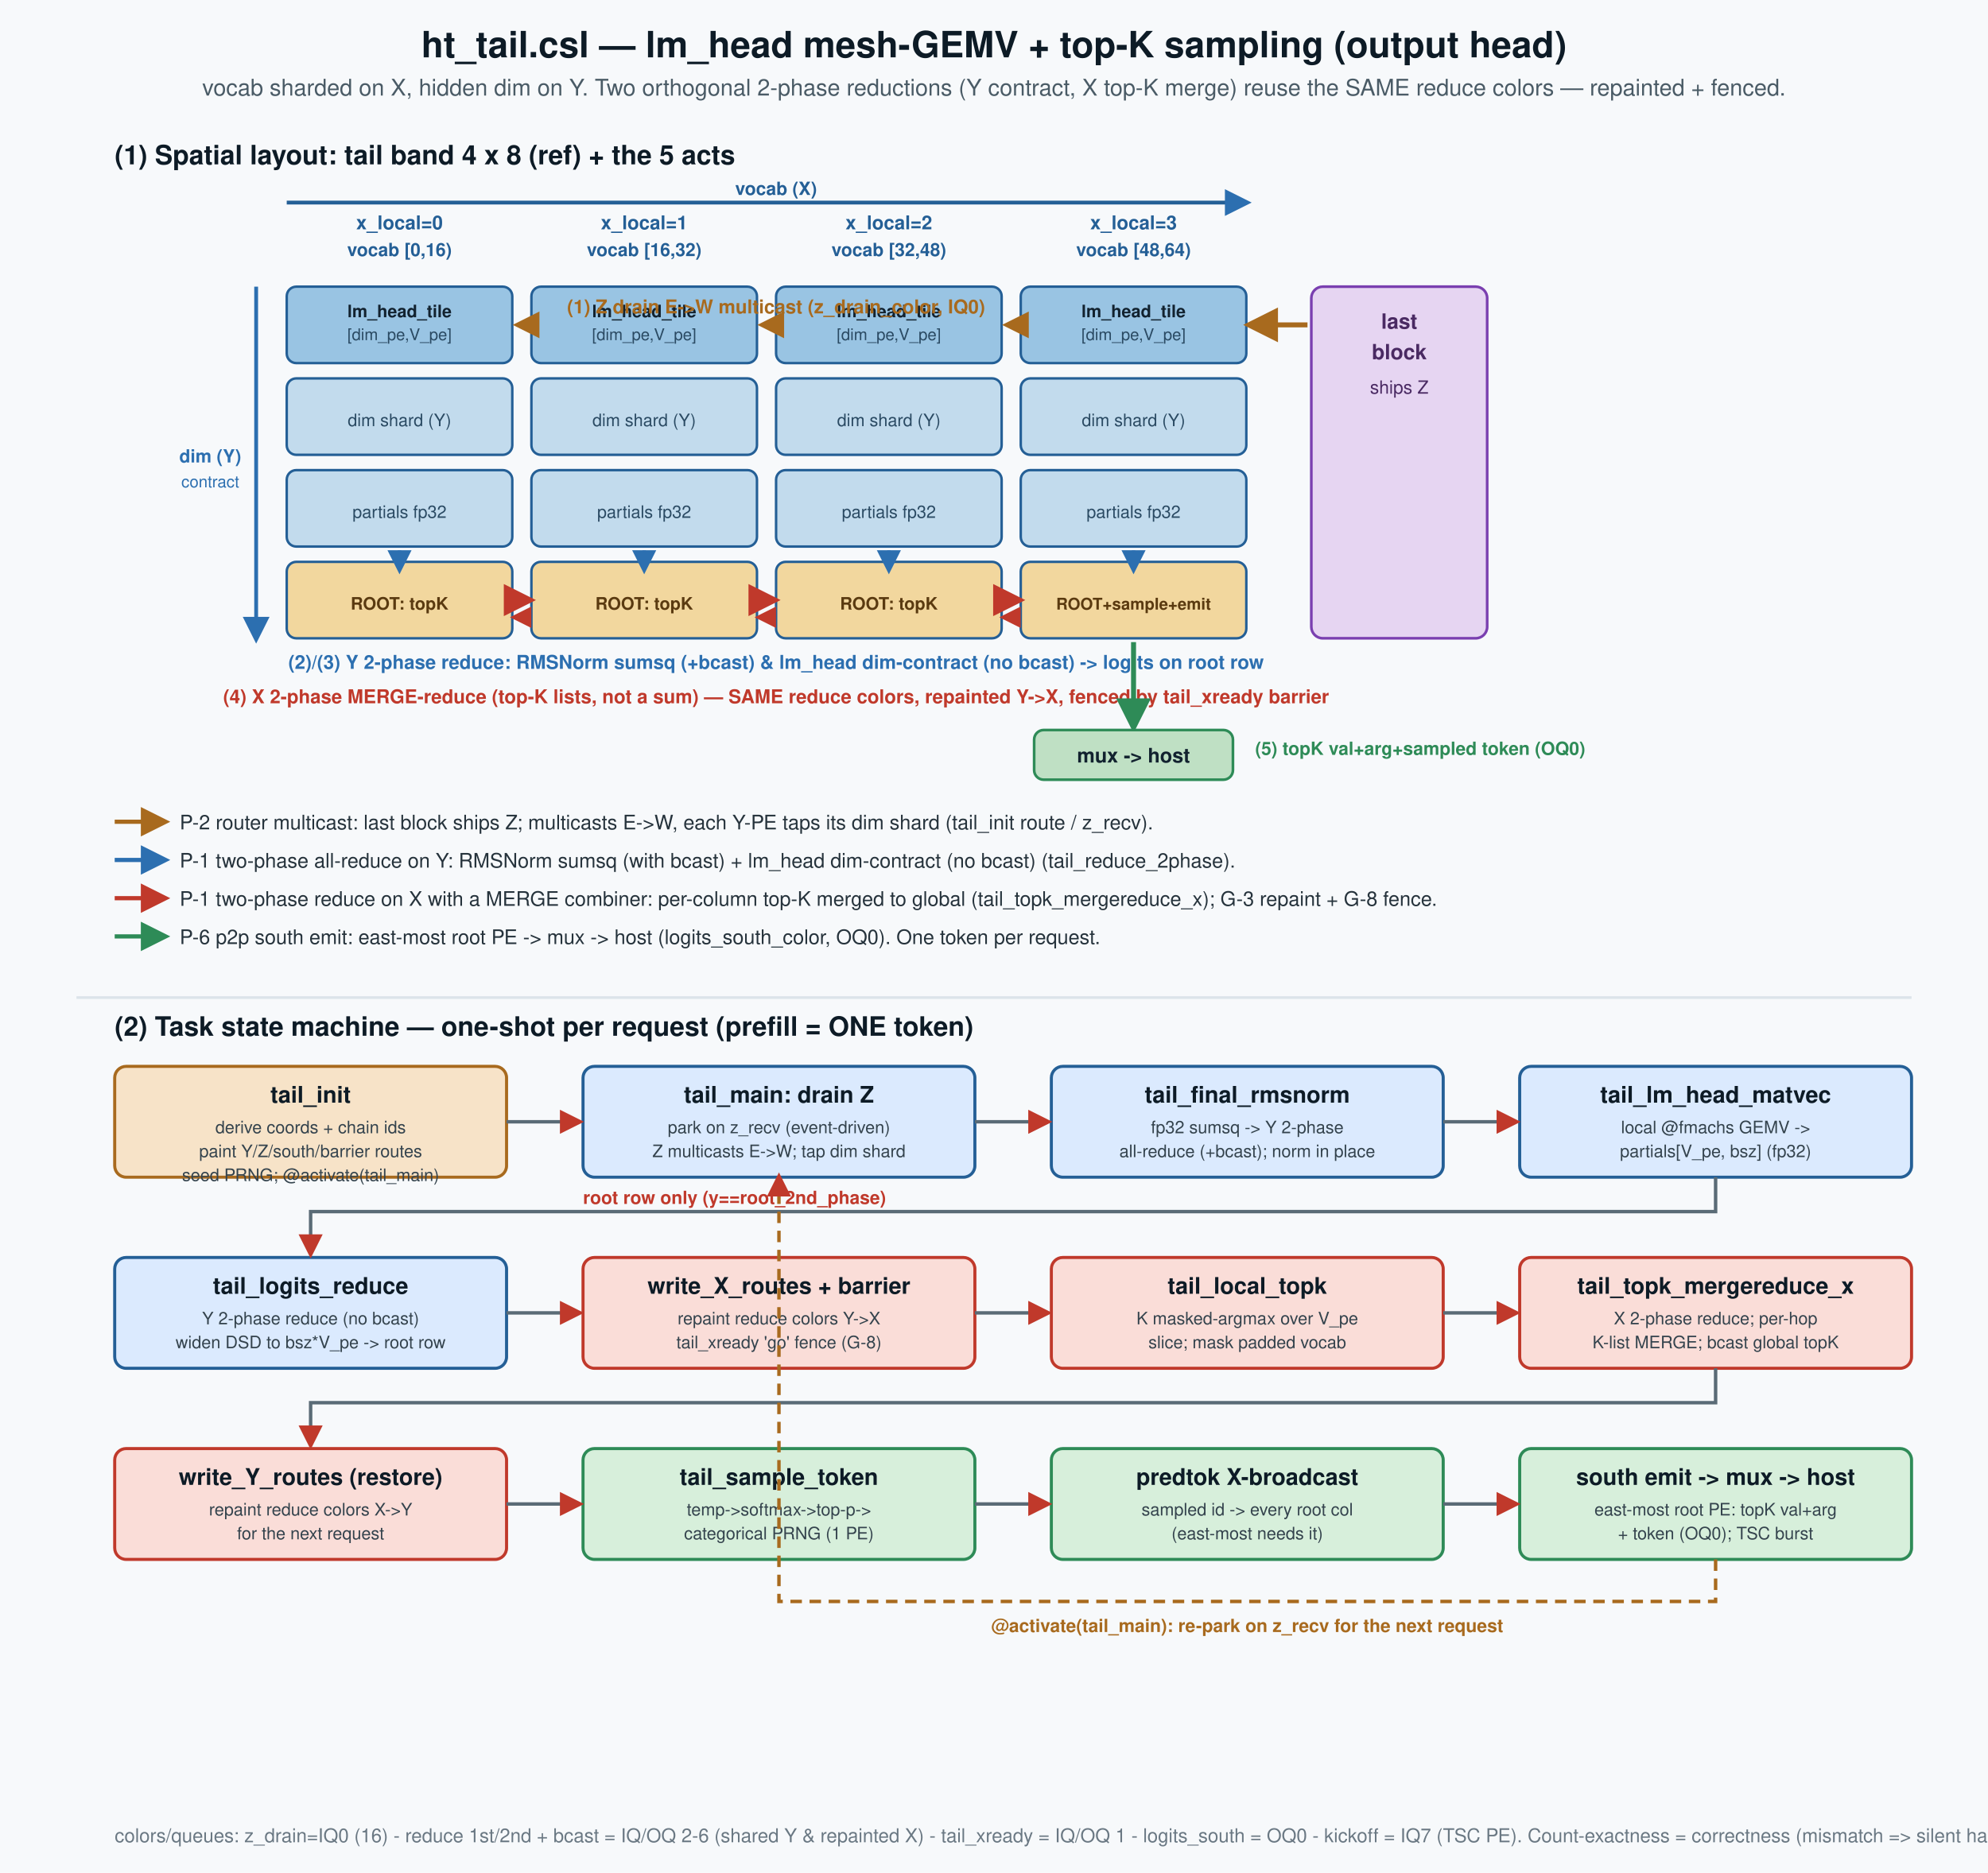
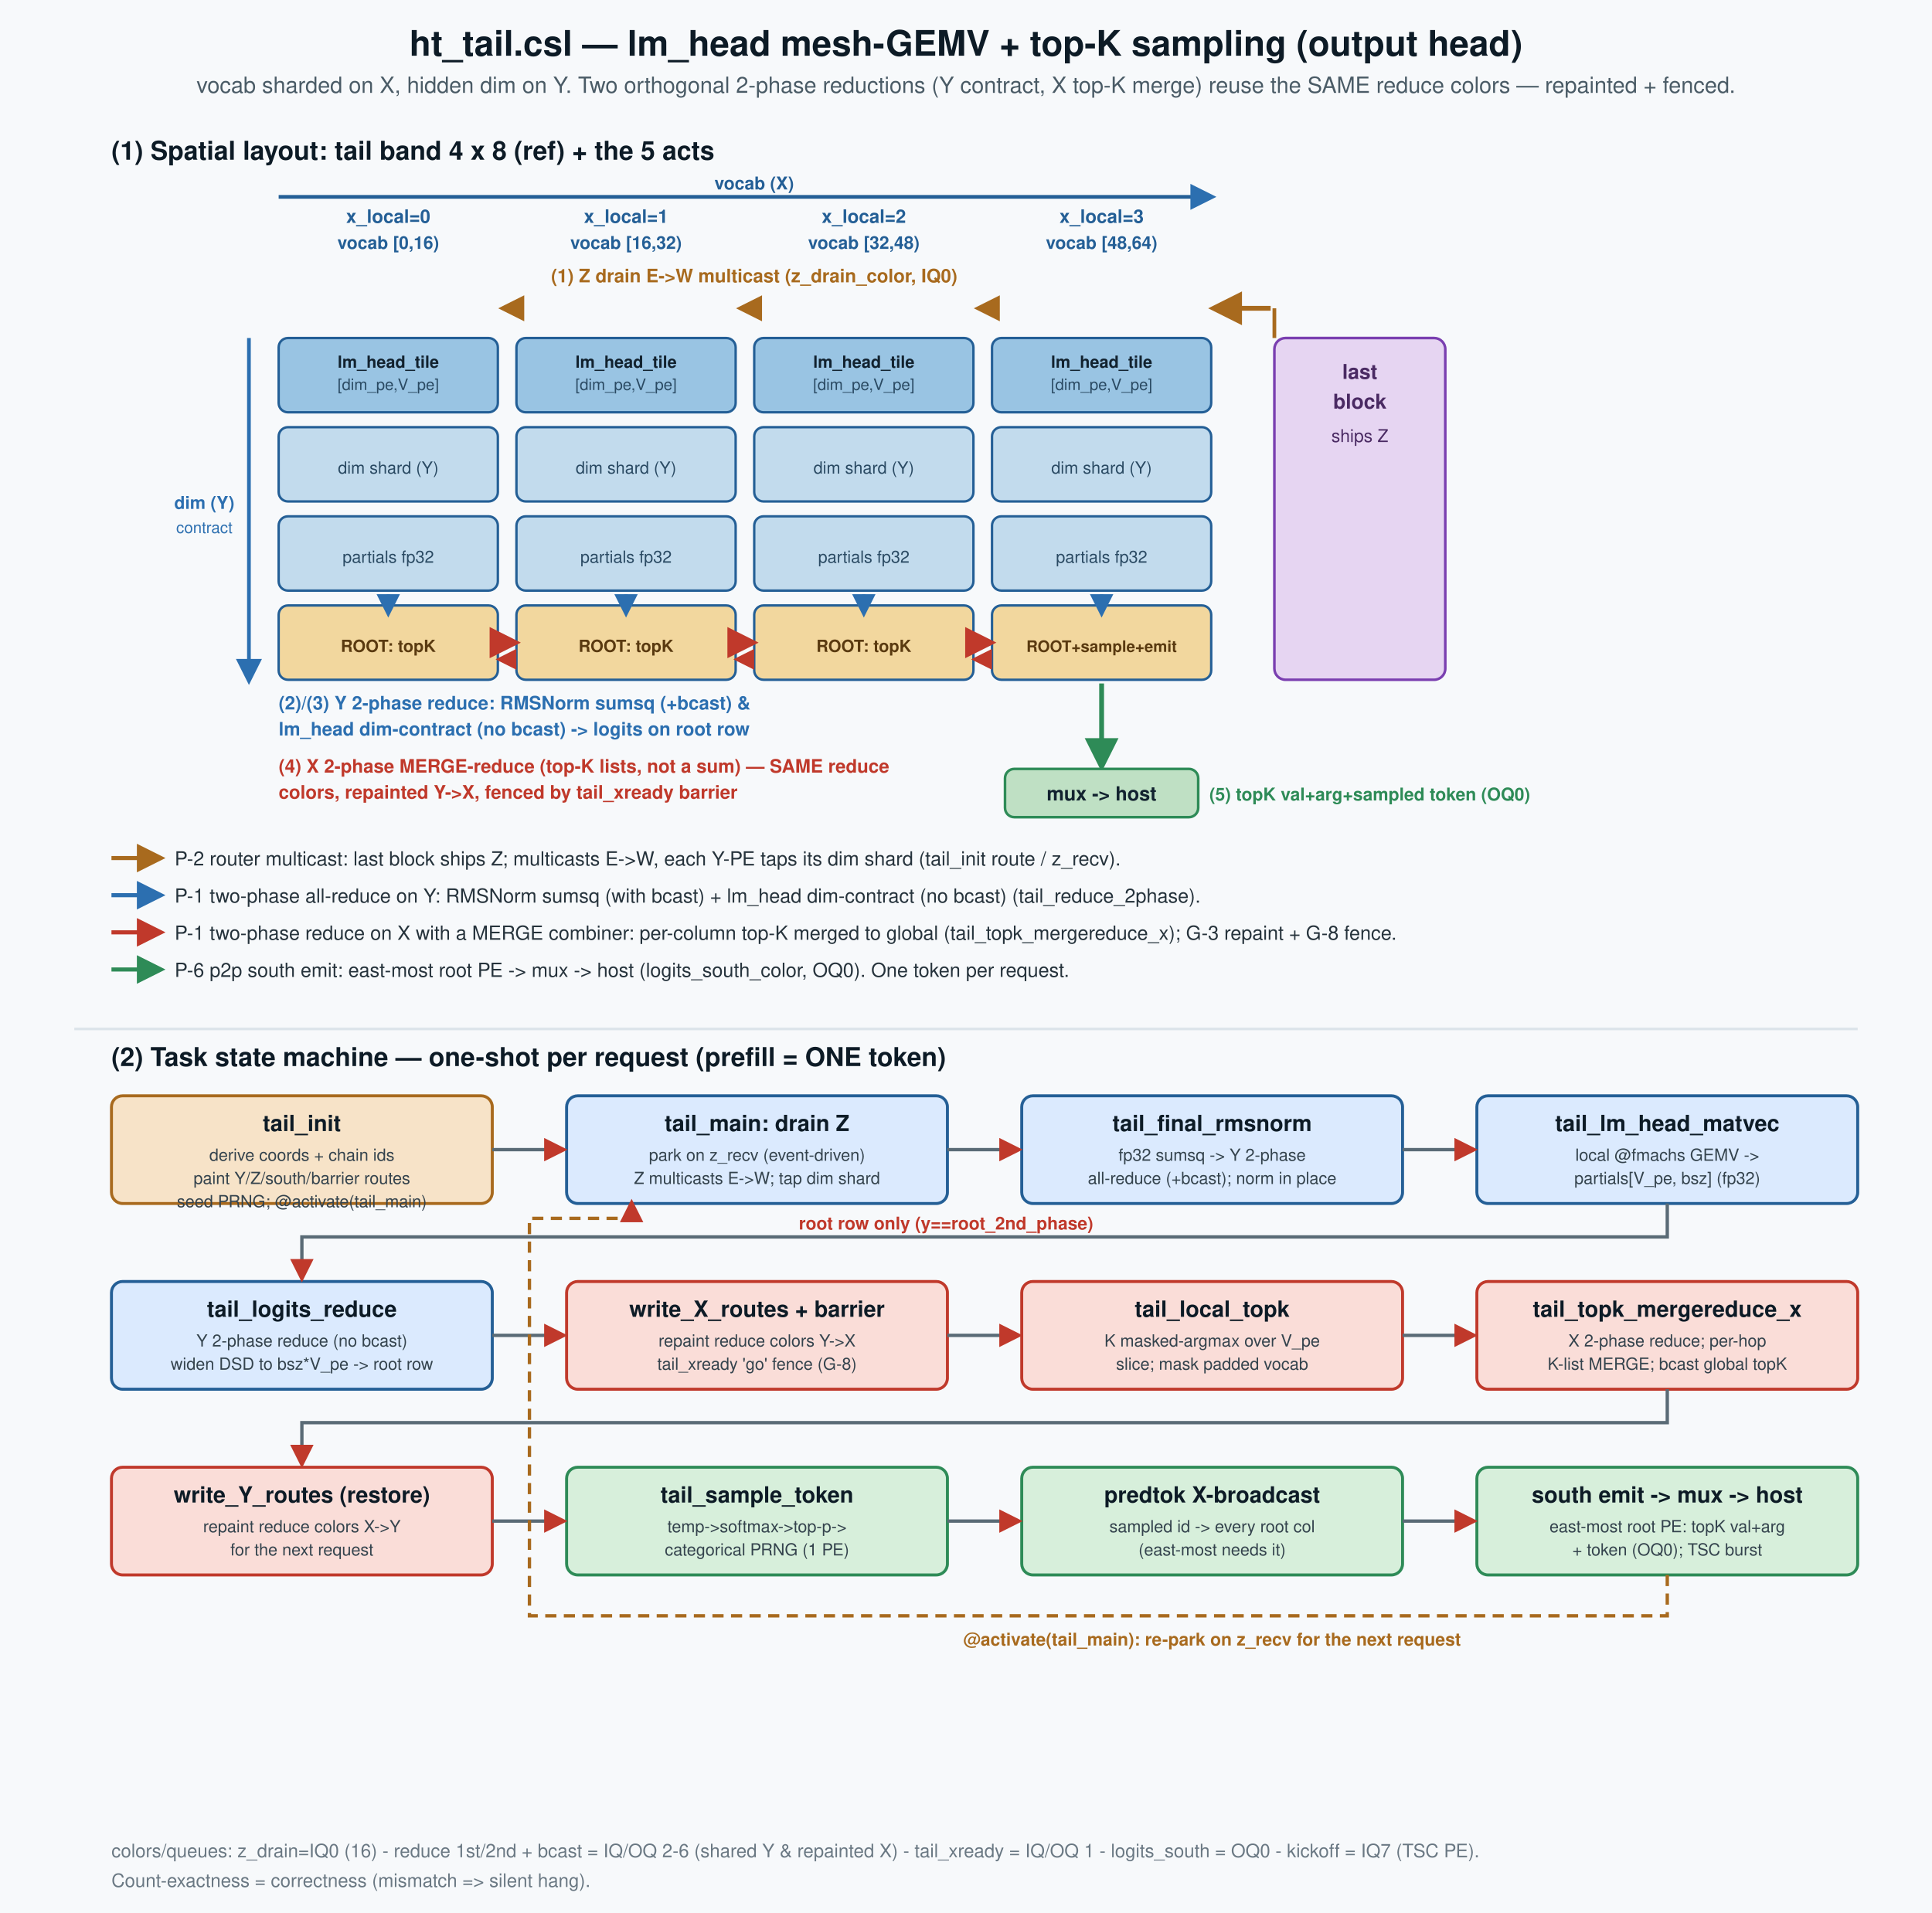
- <svg xmlns="http://www.w3.org/2000/svg" width="1040" height="980" viewBox="0 0 1040 980" font-family="ui-sans-serif,Segoe UI,Helvetica,Arial">
+ <svg xmlns="http://www.w3.org/2000/svg" width="1040" height="1030" viewBox="0 0 1040 1030" font-family="ui-sans-serif,Segoe UI,Helvetica,Arial">
  <defs>
    <marker id="ar" viewBox="0 0 10 10" refX="8" refY="5" markerWidth="7" markerHeight="7" orient="auto-start-reverse">
      <path d="M0 0 L10 5 L0 10 z" fill="#c0392b" />
    </marker>
    <marker id="ab" viewBox="0 0 10 10" refX="8" refY="5" markerWidth="7" markerHeight="7" orient="auto-start-reverse">
      <path d="M0 0 L10 5 L0 10 z" fill="#2c6fb0" />
    </marker>
    <marker id="ag" viewBox="0 0 10 10" refX="8" refY="5" markerWidth="7" markerHeight="7" orient="auto-start-reverse">
      <path d="M0 0 L10 5 L0 10 z" fill="#2e8b57" />
    </marker>
    <marker id="ap" viewBox="0 0 10 10" refX="8" refY="5" markerWidth="6" markerHeight="6" orient="auto-start-reverse">
      <path d="M0 0 L10 5 L0 10 z" fill="#7a3fb0" />
    </marker>
    <marker id="ao" viewBox="0 0 10 10" refX="8" refY="5" markerWidth="7" markerHeight="7" orient="auto-start-reverse">
      <path d="M0 0 L10 5 L0 10 z" fill="#a86a1e" />
    </marker>
  </defs>
-   <rect width="1040" height="980" fill="#f7f9fb" />
+   <rect width="1040" height="1030" fill="#f7f9fb" />
  <text x="520.0" y="30" font-size="19" font-weight="700" fill="#0d1b26" text-anchor="middle">ht_tail.csl — lm_head mesh-GEMV + top-K sampling (output head)</text>
  <text x="520.0" y="50" font-size="12" font-weight="500" fill="#4a5b66" text-anchor="middle">vocab sharded on X, hidden dim on Y. Two orthogonal 2-phase reductions (Y contract, X top-K merge) reuse the SAME reduce colors — repainted + fenced.</text>
  <text x="60" y="86" font-size="14" font-weight="700" fill="#0d1b26" text-anchor="start">(1) Spatial layout: tail band 4 x 8 (ref) + the 5 acts</text>
-   <rect x="686" y="150" width="92" height="184" rx="6" fill="#e6d5f2" fill-opacity="1.0" stroke="#7a3fb0" stroke-width="1.4" />
-   <text x="732" y="172" font-size="11" font-weight="700" fill="#4a2a63" text-anchor="middle">last</text>
-   <text x="732" y="188" font-size="11" font-weight="700" fill="#4a2a63" text-anchor="middle">block</text>
-   <text x="732" y="206" font-size="9.5" font-weight="500" fill="#4a2a63" text-anchor="middle">ships Z</text>
+   <rect x="686" y="182" width="92" height="184" rx="6" fill="#e6d5f2" fill-opacity="1.0" stroke="#7a3fb0" stroke-width="1.4" />
+   <text x="732" y="204" font-size="11" font-weight="700" fill="#4a2a63" text-anchor="middle">last</text>
+   <text x="732" y="220" font-size="11" font-weight="700" fill="#4a2a63" text-anchor="middle">block</text>
+   <text x="732" y="238" font-size="9.5" font-weight="500" fill="#4a2a63" text-anchor="middle">ships Z</text>
  <text x="209.0" y="120" font-size="10" font-weight="700" fill="#245f96" text-anchor="middle">x_local=0</text>
  <text x="209.0" y="134" font-size="9.5" font-weight="600" fill="#245f96" text-anchor="middle">vocab [0,16)</text>
-   <rect x="150" y="150" width="118" height="40" rx="5" fill="#8fbfe0" fill-opacity="0.9" stroke="#245f96" stroke-width="1.3" />
-   <text x="209.0" y="166" font-size="9" font-weight="600" fill="#12222f" text-anchor="middle">lm_head_tile</text>
-   <text x="209.0" y="178" font-size="8.5" font-weight="500" fill="#2a4a63" text-anchor="middle">[dim_pe,V_pe]</text>
-   <rect x="150" y="198" width="118" height="40" rx="5" fill="#8fbfe0" fill-opacity="0.5" stroke="#245f96" stroke-width="1.3" />
-   <text x="209.0" y="223" font-size="9" font-weight="500" fill="#2a4a63" text-anchor="middle">dim shard (Y)</text>
-   <rect x="150" y="246" width="118" height="40" rx="5" fill="#8fbfe0" fill-opacity="0.5" stroke="#245f96" stroke-width="1.3" />
-   <text x="209.0" y="271" font-size="9" font-weight="500" fill="#2a4a63" text-anchor="middle">partials fp32</text>
-   <rect x="150" y="294" width="118" height="40" rx="5" fill="#f2d59a" fill-opacity="0.95" stroke="#245f96" stroke-width="1.3" />
-   <text x="209.0" y="319" font-size="9" font-weight="700" fill="#5a3a10" text-anchor="middle">ROOT: topK</text>
+   <rect x="150" y="182" width="118" height="40" rx="5" fill="#8fbfe0" fill-opacity="0.9" stroke="#245f96" stroke-width="1.3" />
+   <text x="209.0" y="198" font-size="9" font-weight="600" fill="#12222f" text-anchor="middle">lm_head_tile</text>
+   <text x="209.0" y="210" font-size="8.5" font-weight="500" fill="#2a4a63" text-anchor="middle">[dim_pe,V_pe]</text>
+   <rect x="150" y="230" width="118" height="40" rx="5" fill="#8fbfe0" fill-opacity="0.5" stroke="#245f96" stroke-width="1.3" />
+   <text x="209.0" y="255" font-size="9" font-weight="500" fill="#2a4a63" text-anchor="middle">dim shard (Y)</text>
+   <rect x="150" y="278" width="118" height="40" rx="5" fill="#8fbfe0" fill-opacity="0.5" stroke="#245f96" stroke-width="1.3" />
+   <text x="209.0" y="303" font-size="9" font-weight="500" fill="#2a4a63" text-anchor="middle">partials fp32</text>
+   <rect x="150" y="326" width="118" height="40" rx="5" fill="#f2d59a" fill-opacity="0.95" stroke="#245f96" stroke-width="1.3" />
+   <text x="209.0" y="351" font-size="9" font-weight="700" fill="#5a3a10" text-anchor="middle">ROOT: topK</text>
  <text x="337.0" y="120" font-size="10" font-weight="700" fill="#245f96" text-anchor="middle">x_local=1</text>
  <text x="337.0" y="134" font-size="9.5" font-weight="600" fill="#245f96" text-anchor="middle">vocab [16,32)</text>
-   <rect x="278" y="150" width="118" height="40" rx="5" fill="#8fbfe0" fill-opacity="0.9" stroke="#245f96" stroke-width="1.3" />
-   <text x="337.0" y="166" font-size="9" font-weight="600" fill="#12222f" text-anchor="middle">lm_head_tile</text>
-   <text x="337.0" y="178" font-size="8.5" font-weight="500" fill="#2a4a63" text-anchor="middle">[dim_pe,V_pe]</text>
-   <rect x="278" y="198" width="118" height="40" rx="5" fill="#8fbfe0" fill-opacity="0.5" stroke="#245f96" stroke-width="1.3" />
-   <text x="337.0" y="223" font-size="9" font-weight="500" fill="#2a4a63" text-anchor="middle">dim shard (Y)</text>
-   <rect x="278" y="246" width="118" height="40" rx="5" fill="#8fbfe0" fill-opacity="0.5" stroke="#245f96" stroke-width="1.3" />
-   <text x="337.0" y="271" font-size="9" font-weight="500" fill="#2a4a63" text-anchor="middle">partials fp32</text>
-   <rect x="278" y="294" width="118" height="40" rx="5" fill="#f2d59a" fill-opacity="0.95" stroke="#245f96" stroke-width="1.3" />
-   <text x="337.0" y="319" font-size="9" font-weight="700" fill="#5a3a10" text-anchor="middle">ROOT: topK</text>
+   <rect x="278" y="182" width="118" height="40" rx="5" fill="#8fbfe0" fill-opacity="0.9" stroke="#245f96" stroke-width="1.3" />
+   <text x="337.0" y="198" font-size="9" font-weight="600" fill="#12222f" text-anchor="middle">lm_head_tile</text>
+   <text x="337.0" y="210" font-size="8.5" font-weight="500" fill="#2a4a63" text-anchor="middle">[dim_pe,V_pe]</text>
+   <rect x="278" y="230" width="118" height="40" rx="5" fill="#8fbfe0" fill-opacity="0.5" stroke="#245f96" stroke-width="1.3" />
+   <text x="337.0" y="255" font-size="9" font-weight="500" fill="#2a4a63" text-anchor="middle">dim shard (Y)</text>
+   <rect x="278" y="278" width="118" height="40" rx="5" fill="#8fbfe0" fill-opacity="0.5" stroke="#245f96" stroke-width="1.3" />
+   <text x="337.0" y="303" font-size="9" font-weight="500" fill="#2a4a63" text-anchor="middle">partials fp32</text>
+   <rect x="278" y="326" width="118" height="40" rx="5" fill="#f2d59a" fill-opacity="0.95" stroke="#245f96" stroke-width="1.3" />
+   <text x="337.0" y="351" font-size="9" font-weight="700" fill="#5a3a10" text-anchor="middle">ROOT: topK</text>
  <text x="465.0" y="120" font-size="10" font-weight="700" fill="#245f96" text-anchor="middle">x_local=2</text>
  <text x="465.0" y="134" font-size="9.5" font-weight="600" fill="#245f96" text-anchor="middle">vocab [32,48)</text>
-   <rect x="406" y="150" width="118" height="40" rx="5" fill="#8fbfe0" fill-opacity="0.9" stroke="#245f96" stroke-width="1.3" />
-   <text x="465.0" y="166" font-size="9" font-weight="600" fill="#12222f" text-anchor="middle">lm_head_tile</text>
-   <text x="465.0" y="178" font-size="8.5" font-weight="500" fill="#2a4a63" text-anchor="middle">[dim_pe,V_pe]</text>
-   <rect x="406" y="198" width="118" height="40" rx="5" fill="#8fbfe0" fill-opacity="0.5" stroke="#245f96" stroke-width="1.3" />
-   <text x="465.0" y="223" font-size="9" font-weight="500" fill="#2a4a63" text-anchor="middle">dim shard (Y)</text>
-   <rect x="406" y="246" width="118" height="40" rx="5" fill="#8fbfe0" fill-opacity="0.5" stroke="#245f96" stroke-width="1.3" />
-   <text x="465.0" y="271" font-size="9" font-weight="500" fill="#2a4a63" text-anchor="middle">partials fp32</text>
-   <rect x="406" y="294" width="118" height="40" rx="5" fill="#f2d59a" fill-opacity="0.95" stroke="#245f96" stroke-width="1.3" />
-   <text x="465.0" y="319" font-size="9" font-weight="700" fill="#5a3a10" text-anchor="middle">ROOT: topK</text>
+   <rect x="406" y="182" width="118" height="40" rx="5" fill="#8fbfe0" fill-opacity="0.9" stroke="#245f96" stroke-width="1.3" />
+   <text x="465.0" y="198" font-size="9" font-weight="600" fill="#12222f" text-anchor="middle">lm_head_tile</text>
+   <text x="465.0" y="210" font-size="8.5" font-weight="500" fill="#2a4a63" text-anchor="middle">[dim_pe,V_pe]</text>
+   <rect x="406" y="230" width="118" height="40" rx="5" fill="#8fbfe0" fill-opacity="0.5" stroke="#245f96" stroke-width="1.3" />
+   <text x="465.0" y="255" font-size="9" font-weight="500" fill="#2a4a63" text-anchor="middle">dim shard (Y)</text>
+   <rect x="406" y="278" width="118" height="40" rx="5" fill="#8fbfe0" fill-opacity="0.5" stroke="#245f96" stroke-width="1.3" />
+   <text x="465.0" y="303" font-size="9" font-weight="500" fill="#2a4a63" text-anchor="middle">partials fp32</text>
+   <rect x="406" y="326" width="118" height="40" rx="5" fill="#f2d59a" fill-opacity="0.95" stroke="#245f96" stroke-width="1.3" />
+   <text x="465.0" y="351" font-size="9" font-weight="700" fill="#5a3a10" text-anchor="middle">ROOT: topK</text>
  <text x="593.0" y="120" font-size="10" font-weight="700" fill="#245f96" text-anchor="middle">x_local=3</text>
  <text x="593.0" y="134" font-size="9.5" font-weight="600" fill="#245f96" text-anchor="middle">vocab [48,64)</text>
-   <rect x="534" y="150" width="118" height="40" rx="5" fill="#8fbfe0" fill-opacity="0.9" stroke="#245f96" stroke-width="1.3" />
-   <text x="593.0" y="166" font-size="9" font-weight="600" fill="#12222f" text-anchor="middle">lm_head_tile</text>
-   <text x="593.0" y="178" font-size="8.5" font-weight="500" fill="#2a4a63" text-anchor="middle">[dim_pe,V_pe]</text>
-   <rect x="534" y="198" width="118" height="40" rx="5" fill="#8fbfe0" fill-opacity="0.5" stroke="#245f96" stroke-width="1.3" />
-   <text x="593.0" y="223" font-size="9" font-weight="500" fill="#2a4a63" text-anchor="middle">dim shard (Y)</text>
-   <rect x="534" y="246" width="118" height="40" rx="5" fill="#8fbfe0" fill-opacity="0.5" stroke="#245f96" stroke-width="1.3" />
-   <text x="593.0" y="271" font-size="9" font-weight="500" fill="#2a4a63" text-anchor="middle">partials fp32</text>
-   <rect x="534" y="294" width="118" height="40" rx="5" fill="#f2d59a" fill-opacity="0.95" stroke="#245f96" stroke-width="1.3" />
-   <text x="593.0" y="319" font-size="8.5" font-weight="700" fill="#5a3a10" text-anchor="middle">ROOT+sample+emit</text>
-   <line x1="134" y1="150" x2="134" y2="334" stroke="#2c6fb0" stroke-width="2" marker-end="url(#ab)" />
-   <text x="110" y="242.0" font-size="9.5" font-weight="600" fill="#2c6fb0" text-anchor="middle">dim (Y)</text>
-   <text x="110" y="255.0" font-size="8.5" font-weight="500" fill="#2c6fb0" text-anchor="middle">contract</text>
+   <rect x="534" y="182" width="118" height="40" rx="5" fill="#8fbfe0" fill-opacity="0.9" stroke="#245f96" stroke-width="1.3" />
+   <text x="593.0" y="198" font-size="9" font-weight="600" fill="#12222f" text-anchor="middle">lm_head_tile</text>
+   <text x="593.0" y="210" font-size="8.5" font-weight="500" fill="#2a4a63" text-anchor="middle">[dim_pe,V_pe]</text>
+   <rect x="534" y="230" width="118" height="40" rx="5" fill="#8fbfe0" fill-opacity="0.5" stroke="#245f96" stroke-width="1.3" />
+   <text x="593.0" y="255" font-size="9" font-weight="500" fill="#2a4a63" text-anchor="middle">dim shard (Y)</text>
+   <rect x="534" y="278" width="118" height="40" rx="5" fill="#8fbfe0" fill-opacity="0.5" stroke="#245f96" stroke-width="1.3" />
+   <text x="593.0" y="303" font-size="9" font-weight="500" fill="#2a4a63" text-anchor="middle">partials fp32</text>
+   <rect x="534" y="326" width="118" height="40" rx="5" fill="#f2d59a" fill-opacity="0.95" stroke="#245f96" stroke-width="1.3" />
+   <text x="593.0" y="351" font-size="8.5" font-weight="700" fill="#5a3a10" text-anchor="middle">ROOT+sample+emit</text>
+   <line x1="134" y1="182" x2="134" y2="366" stroke="#2c6fb0" stroke-width="2" marker-end="url(#ab)" />
+   <text x="110" y="274.0" font-size="9.5" font-weight="600" fill="#2c6fb0" text-anchor="middle">dim (Y)</text>
+   <text x="110" y="287.0" font-size="8.5" font-weight="500" fill="#2c6fb0" text-anchor="middle">contract</text>
  <line x1="150" y1="106" x2="652" y2="106" stroke="#245f96" stroke-width="2" marker-end="url(#ab)" />
  <text x="406.0" y="102" font-size="9.5" font-weight="700" fill="#245f96" text-anchor="middle">vocab (X)</text>
-   <line x1="684" y1="170.0" x2="654" y2="170.0" stroke="#a86a1e" stroke-width="2.6" marker-end="url(#ao)" />
-   <line x1="275.0" y1="170.0" x2="271.0" y2="170.0" stroke="#a86a1e" stroke-width="2.0" marker-end="url(#ao)" />
-   <line x1="403.0" y1="170.0" x2="399.0" y2="170.0" stroke="#a86a1e" stroke-width="2.0" marker-end="url(#ao)" />
-   <line x1="531.0" y1="170.0" x2="527.0" y2="170.0" stroke="#a86a1e" stroke-width="2.0" marker-end="url(#ao)" />
-   <text x="406.0" y="164.0" font-size="10" font-weight="700" fill="#a86a1e" text-anchor="middle">(1) Z drain  E-&gt;W multicast (z_drain_color, IQ0)</text>
-   <line x1="209.0" y1="288" x2="209.0" y2="298" stroke="#2c6fb0" stroke-width="1.8" stroke-dasharray="5 3" marker-end="url(#ab)" />
-   <line x1="337.0" y1="288" x2="337.0" y2="298" stroke="#2c6fb0" stroke-width="1.8" stroke-dasharray="5 3" marker-end="url(#ab)" />
-   <line x1="465.0" y1="288" x2="465.0" y2="298" stroke="#2c6fb0" stroke-width="1.8" stroke-dasharray="5 3" marker-end="url(#ab)" />
-   <line x1="593.0" y1="288" x2="593.0" y2="298" stroke="#2c6fb0" stroke-width="1.8" stroke-dasharray="5 3" marker-end="url(#ab)" />
-   <text x="406.0" y="350" font-size="10" font-weight="700" fill="#2c6fb0" text-anchor="middle">(2)/(3) Y 2-phase reduce: RMSNorm sumsq (+bcast) &amp; lm_head dim-contract (no bcast) -&gt; logits on root row</text>
-   <line x1="269" y1="314.0" x2="277" y2="314.0" stroke="#c0392b" stroke-width="2.4" marker-end="url(#ar)" />
-   <line x1="277" y1="323.0" x2="269" y2="323.0" stroke="#c0392b" stroke-width="1.6" marker-end="url(#ar)" />
-   <line x1="397" y1="314.0" x2="405" y2="314.0" stroke="#c0392b" stroke-width="2.4" marker-end="url(#ar)" />
-   <line x1="405" y1="323.0" x2="397" y2="323.0" stroke="#c0392b" stroke-width="1.6" marker-end="url(#ar)" />
-   <line x1="525" y1="314.0" x2="533" y2="314.0" stroke="#c0392b" stroke-width="2.4" marker-end="url(#ar)" />
-   <line x1="533" y1="323.0" x2="525" y2="323.0" stroke="#c0392b" stroke-width="1.6" marker-end="url(#ar)" />
-   <text x="406.0" y="368" font-size="10" font-weight="700" fill="#c0392b" text-anchor="middle">(4) X 2-phase MERGE-reduce (top-K lists, not a sum) — SAME reduce colors, repainted Y-&gt;X, fenced by tail_xready barrier</text>
-   <line x1="593.0" y1="336" x2="593.0" y2="380" stroke="#2e8b57" stroke-width="2.6" marker-end="url(#ag)" />
-   <rect x="541.0" y="382" width="104" height="26" rx="5" fill="#bfe0c4" fill-opacity="1.0" stroke="#2e8b57" stroke-width="1.4" />
-   <text x="593.0" y="399" font-size="10.5" font-weight="700" fill="#12222f" text-anchor="middle">mux -&gt; host</text>
-   <text x="743.0" y="395" font-size="9.5" font-weight="700" fill="#2e8b57" text-anchor="middle">(5) topK val+arg+sampled token (OQ0)</text>
-   <line x1="60" y1="430" x2="86" y2="430" stroke="#a86a1e" stroke-width="2.2" marker-end="url(#ao)" />
-   <text x="94" y="434" font-size="10.5" font-weight="500" fill="#26333c" text-anchor="start">P-2 router multicast: last block ships Z; multicasts E-&gt;W, each Y-PE taps its dim shard (tail_init route / z_recv).</text>
-   <line x1="60" y1="450" x2="86" y2="450" stroke="#2c6fb0" stroke-width="2.2" marker-end="url(#ab)" />
-   <text x="94" y="454" font-size="10.5" font-weight="500" fill="#26333c" text-anchor="start">P-1 two-phase all-reduce on Y: RMSNorm sumsq (with bcast) + lm_head dim-contract (no bcast) (tail_reduce_2phase).</text>
-   <line x1="60" y1="470" x2="86" y2="470" stroke="#c0392b" stroke-width="2.2" marker-end="url(#ar)" />
-   <text x="94" y="474" font-size="10.5" font-weight="500" fill="#26333c" text-anchor="start">P-1 two-phase reduce on X with a MERGE combiner: per-column top-K merged to global (tail_topk_mergereduce_x); G-3 repaint + G-8 fence.</text>
-   <line x1="60" y1="490" x2="86" y2="490" stroke="#2e8b57" stroke-width="2.2" marker-end="url(#ag)" />
-   <text x="94" y="494" font-size="10.5" font-weight="500" fill="#26333c" text-anchor="start">P-6 p2p south emit: east-most root PE -&gt; mux -&gt; host (logits_south_color, OQ0). One token per request.</text>
-   <line x1="40" y1="522" x2="1000" y2="522" stroke="#dce4ea" stroke-width="1.4" />
-   <text x="60" y="542" font-size="14" font-weight="700" fill="#0d1b26" text-anchor="start">(2) Task state machine — one-shot per request (prefill = ONE token)</text>
-   <rect x="60" y="558" width="205" height="58" rx="6" fill="#f7e3c8" fill-opacity="1.0" stroke="#a86a1e" stroke-width="1.6" />
-   <text x="162.5" y="577" font-size="12" font-weight="700" fill="#0d1b26" text-anchor="middle">tail_init</text>
-   <text x="162.5" y="593.0" font-size="9" font-weight="500" fill="#34434d" text-anchor="middle">derive coords + chain ids</text>
-   <text x="162.5" y="605.5" font-size="9" font-weight="500" fill="#34434d" text-anchor="middle">paint Y/Z/south/barrier routes</text>
-   <text x="162.5" y="618.0" font-size="9" font-weight="500" fill="#34434d" text-anchor="middle">seed PRNG; @activate(tail_main)</text>
-   <rect x="305" y="558" width="205" height="58" rx="6" fill="#dbeafe" fill-opacity="1.0" stroke="#245f96" stroke-width="1.6" />
-   <text x="407.5" y="577" font-size="12" font-weight="700" fill="#0d1b26" text-anchor="middle">tail_main: drain Z</text>
-   <text x="407.5" y="593.0" font-size="9" font-weight="500" fill="#34434d" text-anchor="middle">park on z_recv (event-driven)</text>
-   <text x="407.5" y="605.5" font-size="9" font-weight="500" fill="#34434d" text-anchor="middle">Z multicasts E-&gt;W; tap dim shard</text>
-   <rect x="550" y="558" width="205" height="58" rx="6" fill="#dbeafe" fill-opacity="1.0" stroke="#245f96" stroke-width="1.6" />
-   <text x="652.5" y="577" font-size="12" font-weight="700" fill="#0d1b26" text-anchor="middle">tail_final_rmsnorm</text>
-   <text x="652.5" y="593.0" font-size="9" font-weight="500" fill="#34434d" text-anchor="middle">fp32 sumsq -&gt; Y 2-phase</text>
-   <text x="652.5" y="605.5" font-size="9" font-weight="500" fill="#34434d" text-anchor="middle">all-reduce (+bcast); norm in place</text>
-   <rect x="795" y="558" width="205" height="58" rx="6" fill="#dbeafe" fill-opacity="1.0" stroke="#245f96" stroke-width="1.6" />
-   <text x="897.5" y="577" font-size="12" font-weight="700" fill="#0d1b26" text-anchor="middle">tail_lm_head_matvec</text>
-   <text x="897.5" y="593.0" font-size="9" font-weight="500" fill="#34434d" text-anchor="middle">local @fmachs GEMV -&gt;</text>
-   <text x="897.5" y="605.5" font-size="9" font-weight="500" fill="#34434d" text-anchor="middle">partials[V_pe, bsz] (fp32)</text>
-   <line x1="265" y1="587.0" x2="303" y2="587.0" stroke="#5a6b76" stroke-width="1.8" marker-end="url(#ar)" />
-   <line x1="510" y1="587.0" x2="548" y2="587.0" stroke="#5a6b76" stroke-width="1.8" marker-end="url(#ar)" />
-   <line x1="755" y1="587.0" x2="793" y2="587.0" stroke="#5a6b76" stroke-width="1.8" marker-end="url(#ar)" />
-   <rect x="60" y="658" width="205" height="58" rx="6" fill="#dbeafe" fill-opacity="1.0" stroke="#245f96" stroke-width="1.6" />
-   <text x="162.5" y="677" font-size="12" font-weight="700" fill="#0d1b26" text-anchor="middle">tail_logits_reduce</text>
-   <text x="162.5" y="693.0" font-size="9" font-weight="500" fill="#34434d" text-anchor="middle">Y 2-phase reduce (no bcast)</text>
-   <text x="162.5" y="705.5" font-size="9" font-weight="500" fill="#34434d" text-anchor="middle">widen DSD to bsz*V_pe -&gt; root row</text>
-   <rect x="305" y="658" width="205" height="58" rx="6" fill="#faddd8" fill-opacity="1.0" stroke="#c0392b" stroke-width="1.6" />
-   <text x="407.5" y="677" font-size="12" font-weight="700" fill="#0d1b26" text-anchor="middle">write_X_routes + barrier</text>
-   <text x="407.5" y="693.0" font-size="9" font-weight="500" fill="#34434d" text-anchor="middle">repaint reduce colors Y-&gt;X</text>
-   <text x="407.5" y="705.5" font-size="9" font-weight="500" fill="#34434d" text-anchor="middle">tail_xready 'go' fence (G-8)</text>
-   <rect x="550" y="658" width="205" height="58" rx="6" fill="#faddd8" fill-opacity="1.0" stroke="#c0392b" stroke-width="1.6" />
-   <text x="652.5" y="677" font-size="12" font-weight="700" fill="#0d1b26" text-anchor="middle">tail_local_topk</text>
-   <text x="652.5" y="693.0" font-size="9" font-weight="500" fill="#34434d" text-anchor="middle">K masked-argmax over V_pe</text>
-   <text x="652.5" y="705.5" font-size="9" font-weight="500" fill="#34434d" text-anchor="middle">slice; mask padded vocab</text>
-   <rect x="795" y="658" width="205" height="58" rx="6" fill="#faddd8" fill-opacity="1.0" stroke="#c0392b" stroke-width="1.6" />
-   <text x="897.5" y="677" font-size="12" font-weight="700" fill="#0d1b26" text-anchor="middle">tail_topk_mergereduce_x</text>
-   <text x="897.5" y="693.0" font-size="9" font-weight="500" fill="#34434d" text-anchor="middle">X 2-phase reduce; per-hop</text>
-   <text x="897.5" y="705.5" font-size="9" font-weight="500" fill="#34434d" text-anchor="middle">K-list MERGE; bcast global topK</text>
-   <path d="M 897.5 616 L 897.5 634 L 162.5 634 L 162.5 656" fill="none" stroke="#5a6b76" stroke-width="1.8" marker-end="url(#ar)" />
-   <text x="305" y="630" font-size="9.5" font-weight="600" fill="#c0392b" text-anchor="start">root row only (y==root_2nd_phase)</text>
-   <line x1="265" y1="687.0" x2="303" y2="687.0" stroke="#5a6b76" stroke-width="1.8" marker-end="url(#ar)" />
-   <line x1="510" y1="687.0" x2="548" y2="687.0" stroke="#5a6b76" stroke-width="1.8" marker-end="url(#ar)" />
-   <line x1="755" y1="687.0" x2="793" y2="687.0" stroke="#5a6b76" stroke-width="1.8" marker-end="url(#ar)" />
-   <rect x="60" y="758" width="205" height="58" rx="6" fill="#faddd8" fill-opacity="1.0" stroke="#c0392b" stroke-width="1.6" />
-   <text x="162.5" y="777" font-size="12" font-weight="700" fill="#0d1b26" text-anchor="middle">write_Y_routes (restore)</text>
-   <text x="162.5" y="793.0" font-size="9" font-weight="500" fill="#34434d" text-anchor="middle">repaint reduce colors X-&gt;Y</text>
-   <text x="162.5" y="805.5" font-size="9" font-weight="500" fill="#34434d" text-anchor="middle">for the next request</text>
-   <rect x="305" y="758" width="205" height="58" rx="6" fill="#d7efdb" fill-opacity="1.0" stroke="#2e8b57" stroke-width="1.6" />
-   <text x="407.5" y="777" font-size="12" font-weight="700" fill="#0d1b26" text-anchor="middle">tail_sample_token</text>
-   <text x="407.5" y="793.0" font-size="9" font-weight="500" fill="#34434d" text-anchor="middle">temp-&gt;softmax-&gt;top-p-&gt;</text>
-   <text x="407.5" y="805.5" font-size="9" font-weight="500" fill="#34434d" text-anchor="middle">categorical PRNG (1 PE)</text>
-   <rect x="550" y="758" width="205" height="58" rx="6" fill="#d7efdb" fill-opacity="1.0" stroke="#2e8b57" stroke-width="1.6" />
-   <text x="652.5" y="777" font-size="12" font-weight="700" fill="#0d1b26" text-anchor="middle">predtok X-broadcast</text>
-   <text x="652.5" y="793.0" font-size="9" font-weight="500" fill="#34434d" text-anchor="middle">sampled id -&gt; every root col</text>
-   <text x="652.5" y="805.5" font-size="9" font-weight="500" fill="#34434d" text-anchor="middle">(east-most needs it)</text>
-   <rect x="795" y="758" width="205" height="58" rx="6" fill="#d7efdb" fill-opacity="1.0" stroke="#2e8b57" stroke-width="1.6" />
-   <text x="897.5" y="777" font-size="12" font-weight="700" fill="#0d1b26" text-anchor="middle">south emit -&gt; mux -&gt; host</text>
-   <text x="897.5" y="793.0" font-size="9" font-weight="500" fill="#34434d" text-anchor="middle">east-most root PE: topK val+arg</text>
-   <text x="897.5" y="805.5" font-size="9" font-weight="500" fill="#34434d" text-anchor="middle">+ token (OQ0); TSC burst</text>
-   <path d="M 897.5 716 L 897.5 734 L 162.5 734 L 162.5 756" fill="none" stroke="#5a6b76" stroke-width="1.8" marker-end="url(#ar)" />
-   <line x1="265" y1="787.0" x2="303" y2="787.0" stroke="#5a6b76" stroke-width="1.8" marker-end="url(#ar)" />
-   <line x1="510" y1="787.0" x2="548" y2="787.0" stroke="#5a6b76" stroke-width="1.8" marker-end="url(#ar)" />
-   <line x1="755" y1="787.0" x2="793" y2="787.0" stroke="#5a6b76" stroke-width="1.8" marker-end="url(#ar)" />
-   <path d="M 897.5 816 L 897.5 838 L 407.5 838 L 407.5 616" fill="none" stroke="#a86a1e" stroke-width="1.8" stroke-dasharray="6 4" marker-end="url(#ar)" />
-   <text x="652.5" y="854" font-size="9.5" font-weight="600" fill="#a86a1e" text-anchor="middle">@activate(tail_main): re-park on z_recv for the next request</text>
-   <text x="60" y="964" font-size="10" font-weight="400" fill="#6a7883" text-anchor="start">colors/queues: z_drain=IQ0 (16) - reduce 1st/2nd + bcast = IQ/OQ 2-6 (shared Y &amp; repainted X) - tail_xready = IQ/OQ 1 - logits_south = OQ0 - kickoff = IQ7 (TSC PE). Count-exactness = correctness (mismatch =&gt; silent hang).</text>
+   <line x1="686" y1="182" x2="686" y2="166" stroke="#a86a1e" stroke-width="2" />
+   <line x1="684" y1="166" x2="654" y2="166" stroke="#a86a1e" stroke-width="2.6" marker-end="url(#ao)" />
+   <line x1="275.0" y1="166" x2="271.0" y2="166" stroke="#a86a1e" stroke-width="2.0" marker-end="url(#ao)" />
+   <line x1="403.0" y1="166" x2="399.0" y2="166" stroke="#a86a1e" stroke-width="2.0" marker-end="url(#ao)" />
+   <line x1="531.0" y1="166" x2="527.0" y2="166" stroke="#a86a1e" stroke-width="2.0" marker-end="url(#ao)" />
+   <text x="406.0" y="152" font-size="10" font-weight="700" fill="#a86a1e" text-anchor="middle">(1) Z drain  E-&gt;W multicast (z_drain_color, IQ0)</text>
+   <line x1="209.0" y1="320" x2="209.0" y2="330" stroke="#2c6fb0" stroke-width="1.8" stroke-dasharray="5 3" marker-end="url(#ab)" />
+   <line x1="337.0" y1="320" x2="337.0" y2="330" stroke="#2c6fb0" stroke-width="1.8" stroke-dasharray="5 3" marker-end="url(#ab)" />
+   <line x1="465.0" y1="320" x2="465.0" y2="330" stroke="#2c6fb0" stroke-width="1.8" stroke-dasharray="5 3" marker-end="url(#ab)" />
+   <line x1="593.0" y1="320" x2="593.0" y2="330" stroke="#2c6fb0" stroke-width="1.8" stroke-dasharray="5 3" marker-end="url(#ab)" />
+   <text x="150" y="382" font-size="10" font-weight="700" fill="#2c6fb0" text-anchor="start">(2)/(3) Y 2-phase reduce: RMSNorm sumsq (+bcast) &amp;</text>
+   <text x="150" y="396" font-size="10" font-weight="700" fill="#2c6fb0" text-anchor="start">lm_head dim-contract (no bcast) -&gt; logits on root row</text>
+   <line x1="269" y1="346.0" x2="277" y2="346.0" stroke="#c0392b" stroke-width="2.4" marker-end="url(#ar)" />
+   <line x1="277" y1="355.0" x2="269" y2="355.0" stroke="#c0392b" stroke-width="1.6" marker-end="url(#ar)" />
+   <line x1="397" y1="346.0" x2="405" y2="346.0" stroke="#c0392b" stroke-width="2.4" marker-end="url(#ar)" />
+   <line x1="405" y1="355.0" x2="397" y2="355.0" stroke="#c0392b" stroke-width="1.6" marker-end="url(#ar)" />
+   <line x1="525" y1="346.0" x2="533" y2="346.0" stroke="#c0392b" stroke-width="2.4" marker-end="url(#ar)" />
+   <line x1="533" y1="355.0" x2="525" y2="355.0" stroke="#c0392b" stroke-width="1.6" marker-end="url(#ar)" />
+   <text x="150" y="416" font-size="10" font-weight="700" fill="#c0392b" text-anchor="start">(4) X 2-phase MERGE-reduce (top-K lists, not a sum) — SAME reduce</text>
+   <text x="150" y="430" font-size="10" font-weight="700" fill="#c0392b" text-anchor="start">colors, repainted Y-&gt;X, fenced by tail_xready barrier</text>
+   <line x1="593.0" y1="368" x2="593.0" y2="412" stroke="#2e8b57" stroke-width="2.6" marker-end="url(#ag)" />
+   <rect x="541.0" y="414" width="104" height="26" rx="5" fill="#bfe0c4" fill-opacity="1.0" stroke="#2e8b57" stroke-width="1.4" />
+   <text x="593.0" y="431" font-size="10.5" font-weight="700" fill="#12222f" text-anchor="middle">mux -&gt; host</text>
+   <text x="651.0" y="431" font-size="9.5" font-weight="700" fill="#2e8b57" text-anchor="start">(5) topK val+arg+sampled token (OQ0)</text>
+   <line x1="60" y1="462" x2="86" y2="462" stroke="#a86a1e" stroke-width="2.2" marker-end="url(#ao)" />
+   <text x="94" y="466" font-size="10.5" font-weight="500" fill="#26333c" text-anchor="start">P-2 router multicast: last block ships Z; multicasts E-&gt;W, each Y-PE taps its dim shard (tail_init route / z_recv).</text>
+   <line x1="60" y1="482" x2="86" y2="482" stroke="#2c6fb0" stroke-width="2.2" marker-end="url(#ab)" />
+   <text x="94" y="486" font-size="10.5" font-weight="500" fill="#26333c" text-anchor="start">P-1 two-phase all-reduce on Y: RMSNorm sumsq (with bcast) + lm_head dim-contract (no bcast) (tail_reduce_2phase).</text>
+   <line x1="60" y1="502" x2="86" y2="502" stroke="#c0392b" stroke-width="2.2" marker-end="url(#ar)" />
+   <text x="94" y="506" font-size="10.5" font-weight="500" fill="#26333c" text-anchor="start">P-1 two-phase reduce on X with a MERGE combiner: per-column top-K merged to global (tail_topk_mergereduce_x); G-3 repaint + G-8 fence.</text>
+   <line x1="60" y1="522" x2="86" y2="522" stroke="#2e8b57" stroke-width="2.2" marker-end="url(#ag)" />
+   <text x="94" y="526" font-size="10.5" font-weight="500" fill="#26333c" text-anchor="start">P-6 p2p south emit: east-most root PE -&gt; mux -&gt; host (logits_south_color, OQ0). One token per request.</text>
+   <line x1="40" y1="554" x2="1000" y2="554" stroke="#dce4ea" stroke-width="1.4" />
+   <text x="60" y="574" font-size="14" font-weight="700" fill="#0d1b26" text-anchor="start">(2) Task state machine — one-shot per request (prefill = ONE token)</text>
+   <rect x="60" y="590" width="205" height="58" rx="6" fill="#f7e3c8" fill-opacity="1.0" stroke="#a86a1e" stroke-width="1.6" />
+   <text x="162.5" y="609" font-size="12" font-weight="700" fill="#0d1b26" text-anchor="middle">tail_init</text>
+   <text x="162.5" y="625.0" font-size="9" font-weight="500" fill="#34434d" text-anchor="middle">derive coords + chain ids</text>
+   <text x="162.5" y="637.5" font-size="9" font-weight="500" fill="#34434d" text-anchor="middle">paint Y/Z/south/barrier routes</text>
+   <text x="162.5" y="650.0" font-size="9" font-weight="500" fill="#34434d" text-anchor="middle">seed PRNG; @activate(tail_main)</text>
+   <rect x="305" y="590" width="205" height="58" rx="6" fill="#dbeafe" fill-opacity="1.0" stroke="#245f96" stroke-width="1.6" />
+   <text x="407.5" y="609" font-size="12" font-weight="700" fill="#0d1b26" text-anchor="middle">tail_main: drain Z</text>
+   <text x="407.5" y="625.0" font-size="9" font-weight="500" fill="#34434d" text-anchor="middle">park on z_recv (event-driven)</text>
+   <text x="407.5" y="637.5" font-size="9" font-weight="500" fill="#34434d" text-anchor="middle">Z multicasts E-&gt;W; tap dim shard</text>
+   <rect x="550" y="590" width="205" height="58" rx="6" fill="#dbeafe" fill-opacity="1.0" stroke="#245f96" stroke-width="1.6" />
+   <text x="652.5" y="609" font-size="12" font-weight="700" fill="#0d1b26" text-anchor="middle">tail_final_rmsnorm</text>
+   <text x="652.5" y="625.0" font-size="9" font-weight="500" fill="#34434d" text-anchor="middle">fp32 sumsq -&gt; Y 2-phase</text>
+   <text x="652.5" y="637.5" font-size="9" font-weight="500" fill="#34434d" text-anchor="middle">all-reduce (+bcast); norm in place</text>
+   <rect x="795" y="590" width="205" height="58" rx="6" fill="#dbeafe" fill-opacity="1.0" stroke="#245f96" stroke-width="1.6" />
+   <text x="897.5" y="609" font-size="12" font-weight="700" fill="#0d1b26" text-anchor="middle">tail_lm_head_matvec</text>
+   <text x="897.5" y="625.0" font-size="9" font-weight="500" fill="#34434d" text-anchor="middle">local @fmachs GEMV -&gt;</text>
+   <text x="897.5" y="637.5" font-size="9" font-weight="500" fill="#34434d" text-anchor="middle">partials[V_pe, bsz] (fp32)</text>
+   <line x1="265" y1="619.0" x2="303" y2="619.0" stroke="#5a6b76" stroke-width="1.8" marker-end="url(#ar)" />
+   <line x1="510" y1="619.0" x2="548" y2="619.0" stroke="#5a6b76" stroke-width="1.8" marker-end="url(#ar)" />
+   <line x1="755" y1="619.0" x2="793" y2="619.0" stroke="#5a6b76" stroke-width="1.8" marker-end="url(#ar)" />
+   <rect x="60" y="690" width="205" height="58" rx="6" fill="#dbeafe" fill-opacity="1.0" stroke="#245f96" stroke-width="1.6" />
+   <text x="162.5" y="709" font-size="12" font-weight="700" fill="#0d1b26" text-anchor="middle">tail_logits_reduce</text>
+   <text x="162.5" y="725.0" font-size="9" font-weight="500" fill="#34434d" text-anchor="middle">Y 2-phase reduce (no bcast)</text>
+   <text x="162.5" y="737.5" font-size="9" font-weight="500" fill="#34434d" text-anchor="middle">widen DSD to bsz*V_pe -&gt; root row</text>
+   <rect x="305" y="690" width="205" height="58" rx="6" fill="#faddd8" fill-opacity="1.0" stroke="#c0392b" stroke-width="1.6" />
+   <text x="407.5" y="709" font-size="12" font-weight="700" fill="#0d1b26" text-anchor="middle">write_X_routes + barrier</text>
+   <text x="407.5" y="725.0" font-size="9" font-weight="500" fill="#34434d" text-anchor="middle">repaint reduce colors Y-&gt;X</text>
+   <text x="407.5" y="737.5" font-size="9" font-weight="500" fill="#34434d" text-anchor="middle">tail_xready 'go' fence (G-8)</text>
+   <rect x="550" y="690" width="205" height="58" rx="6" fill="#faddd8" fill-opacity="1.0" stroke="#c0392b" stroke-width="1.6" />
+   <text x="652.5" y="709" font-size="12" font-weight="700" fill="#0d1b26" text-anchor="middle">tail_local_topk</text>
+   <text x="652.5" y="725.0" font-size="9" font-weight="500" fill="#34434d" text-anchor="middle">K masked-argmax over V_pe</text>
+   <text x="652.5" y="737.5" font-size="9" font-weight="500" fill="#34434d" text-anchor="middle">slice; mask padded vocab</text>
+   <rect x="795" y="690" width="205" height="58" rx="6" fill="#faddd8" fill-opacity="1.0" stroke="#c0392b" stroke-width="1.6" />
+   <text x="897.5" y="709" font-size="12" font-weight="700" fill="#0d1b26" text-anchor="middle">tail_topk_mergereduce_x</text>
+   <text x="897.5" y="725.0" font-size="9" font-weight="500" fill="#34434d" text-anchor="middle">X 2-phase reduce; per-hop</text>
+   <text x="897.5" y="737.5" font-size="9" font-weight="500" fill="#34434d" text-anchor="middle">K-list MERGE; bcast global topK</text>
+   <path d="M 897.5 648 L 897.5 666 L 162.5 666 L 162.5 688" fill="none" stroke="#5a6b76" stroke-width="1.8" marker-end="url(#ar)" />
+   <text x="430" y="662" font-size="9.5" font-weight="600" fill="#c0392b" text-anchor="start">root row only (y==root_2nd_phase)</text>
+   <line x1="265" y1="719.0" x2="303" y2="719.0" stroke="#5a6b76" stroke-width="1.8" marker-end="url(#ar)" />
+   <line x1="510" y1="719.0" x2="548" y2="719.0" stroke="#5a6b76" stroke-width="1.8" marker-end="url(#ar)" />
+   <line x1="755" y1="719.0" x2="793" y2="719.0" stroke="#5a6b76" stroke-width="1.8" marker-end="url(#ar)" />
+   <rect x="60" y="790" width="205" height="58" rx="6" fill="#faddd8" fill-opacity="1.0" stroke="#c0392b" stroke-width="1.6" />
+   <text x="162.5" y="809" font-size="12" font-weight="700" fill="#0d1b26" text-anchor="middle">write_Y_routes (restore)</text>
+   <text x="162.5" y="825.0" font-size="9" font-weight="500" fill="#34434d" text-anchor="middle">repaint reduce colors X-&gt;Y</text>
+   <text x="162.5" y="837.5" font-size="9" font-weight="500" fill="#34434d" text-anchor="middle">for the next request</text>
+   <rect x="305" y="790" width="205" height="58" rx="6" fill="#d7efdb" fill-opacity="1.0" stroke="#2e8b57" stroke-width="1.6" />
+   <text x="407.5" y="809" font-size="12" font-weight="700" fill="#0d1b26" text-anchor="middle">tail_sample_token</text>
+   <text x="407.5" y="825.0" font-size="9" font-weight="500" fill="#34434d" text-anchor="middle">temp-&gt;softmax-&gt;top-p-&gt;</text>
+   <text x="407.5" y="837.5" font-size="9" font-weight="500" fill="#34434d" text-anchor="middle">categorical PRNG (1 PE)</text>
+   <rect x="550" y="790" width="205" height="58" rx="6" fill="#d7efdb" fill-opacity="1.0" stroke="#2e8b57" stroke-width="1.6" />
+   <text x="652.5" y="809" font-size="12" font-weight="700" fill="#0d1b26" text-anchor="middle">predtok X-broadcast</text>
+   <text x="652.5" y="825.0" font-size="9" font-weight="500" fill="#34434d" text-anchor="middle">sampled id -&gt; every root col</text>
+   <text x="652.5" y="837.5" font-size="9" font-weight="500" fill="#34434d" text-anchor="middle">(east-most needs it)</text>
+   <rect x="795" y="790" width="205" height="58" rx="6" fill="#d7efdb" fill-opacity="1.0" stroke="#2e8b57" stroke-width="1.6" />
+   <text x="897.5" y="809" font-size="12" font-weight="700" fill="#0d1b26" text-anchor="middle">south emit -&gt; mux -&gt; host</text>
+   <text x="897.5" y="825.0" font-size="9" font-weight="500" fill="#34434d" text-anchor="middle">east-most root PE: topK val+arg</text>
+   <text x="897.5" y="837.5" font-size="9" font-weight="500" fill="#34434d" text-anchor="middle">+ token (OQ0); TSC burst</text>
+   <path d="M 897.5 748 L 897.5 766 L 162.5 766 L 162.5 788" fill="none" stroke="#5a6b76" stroke-width="1.8" marker-end="url(#ar)" />
+   <line x1="265" y1="819.0" x2="303" y2="819.0" stroke="#5a6b76" stroke-width="1.8" marker-end="url(#ar)" />
+   <line x1="510" y1="819.0" x2="548" y2="819.0" stroke="#5a6b76" stroke-width="1.8" marker-end="url(#ar)" />
+   <line x1="755" y1="819.0" x2="793" y2="819.0" stroke="#5a6b76" stroke-width="1.8" marker-end="url(#ar)" />
+   <path d="M 897.5 848 L 897.5 870 L 285 870 L 285 656 L 340 656 L 340 648" fill="none" stroke="#a86a1e" stroke-width="1.8" stroke-dasharray="6 4" marker-end="url(#ar)" />
+   <text x="652.5" y="886" font-size="9.5" font-weight="600" fill="#a86a1e" text-anchor="middle">@activate(tail_main): re-park on z_recv for the next request</text>
+   <text x="60" y="1000" font-size="10" font-weight="400" fill="#6a7883" text-anchor="start">colors/queues: z_drain=IQ0 (16) - reduce 1st/2nd + bcast = IQ/OQ 2-6 (shared Y &amp; repainted X) - tail_xready = IQ/OQ 1 - logits_south = OQ0 - kickoff = IQ7 (TSC PE).</text>
+   <text x="60" y="1016" font-size="10" font-weight="400" fill="#6a7883" text-anchor="start">Count-exactness = correctness (mismatch =&gt; silent hang).</text>
</svg>
